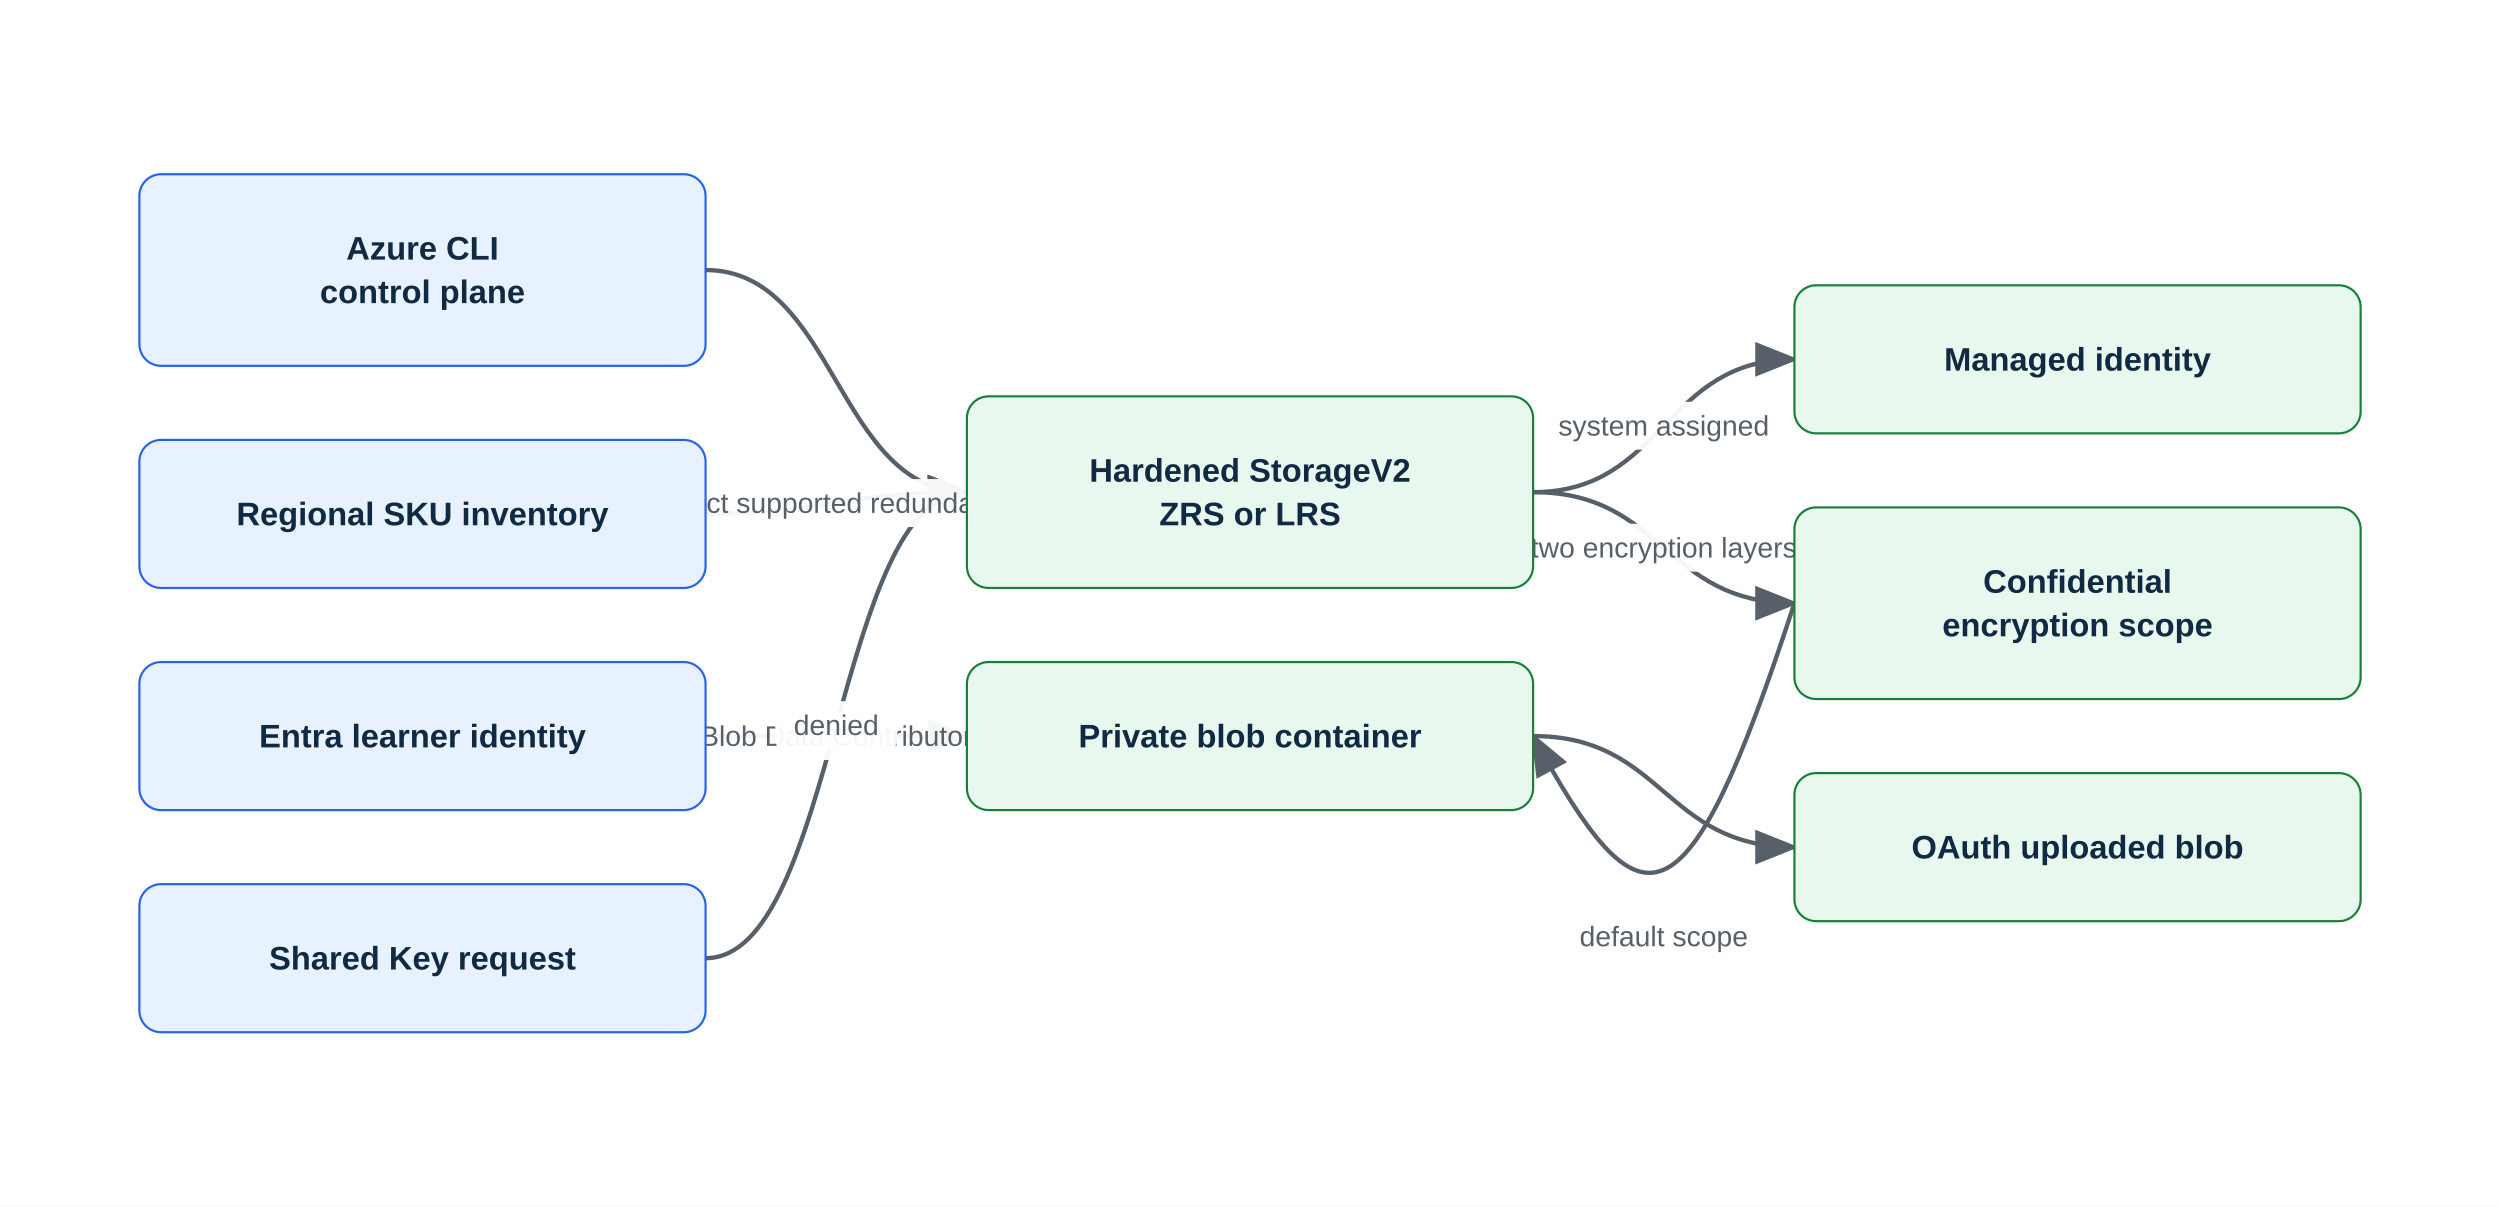
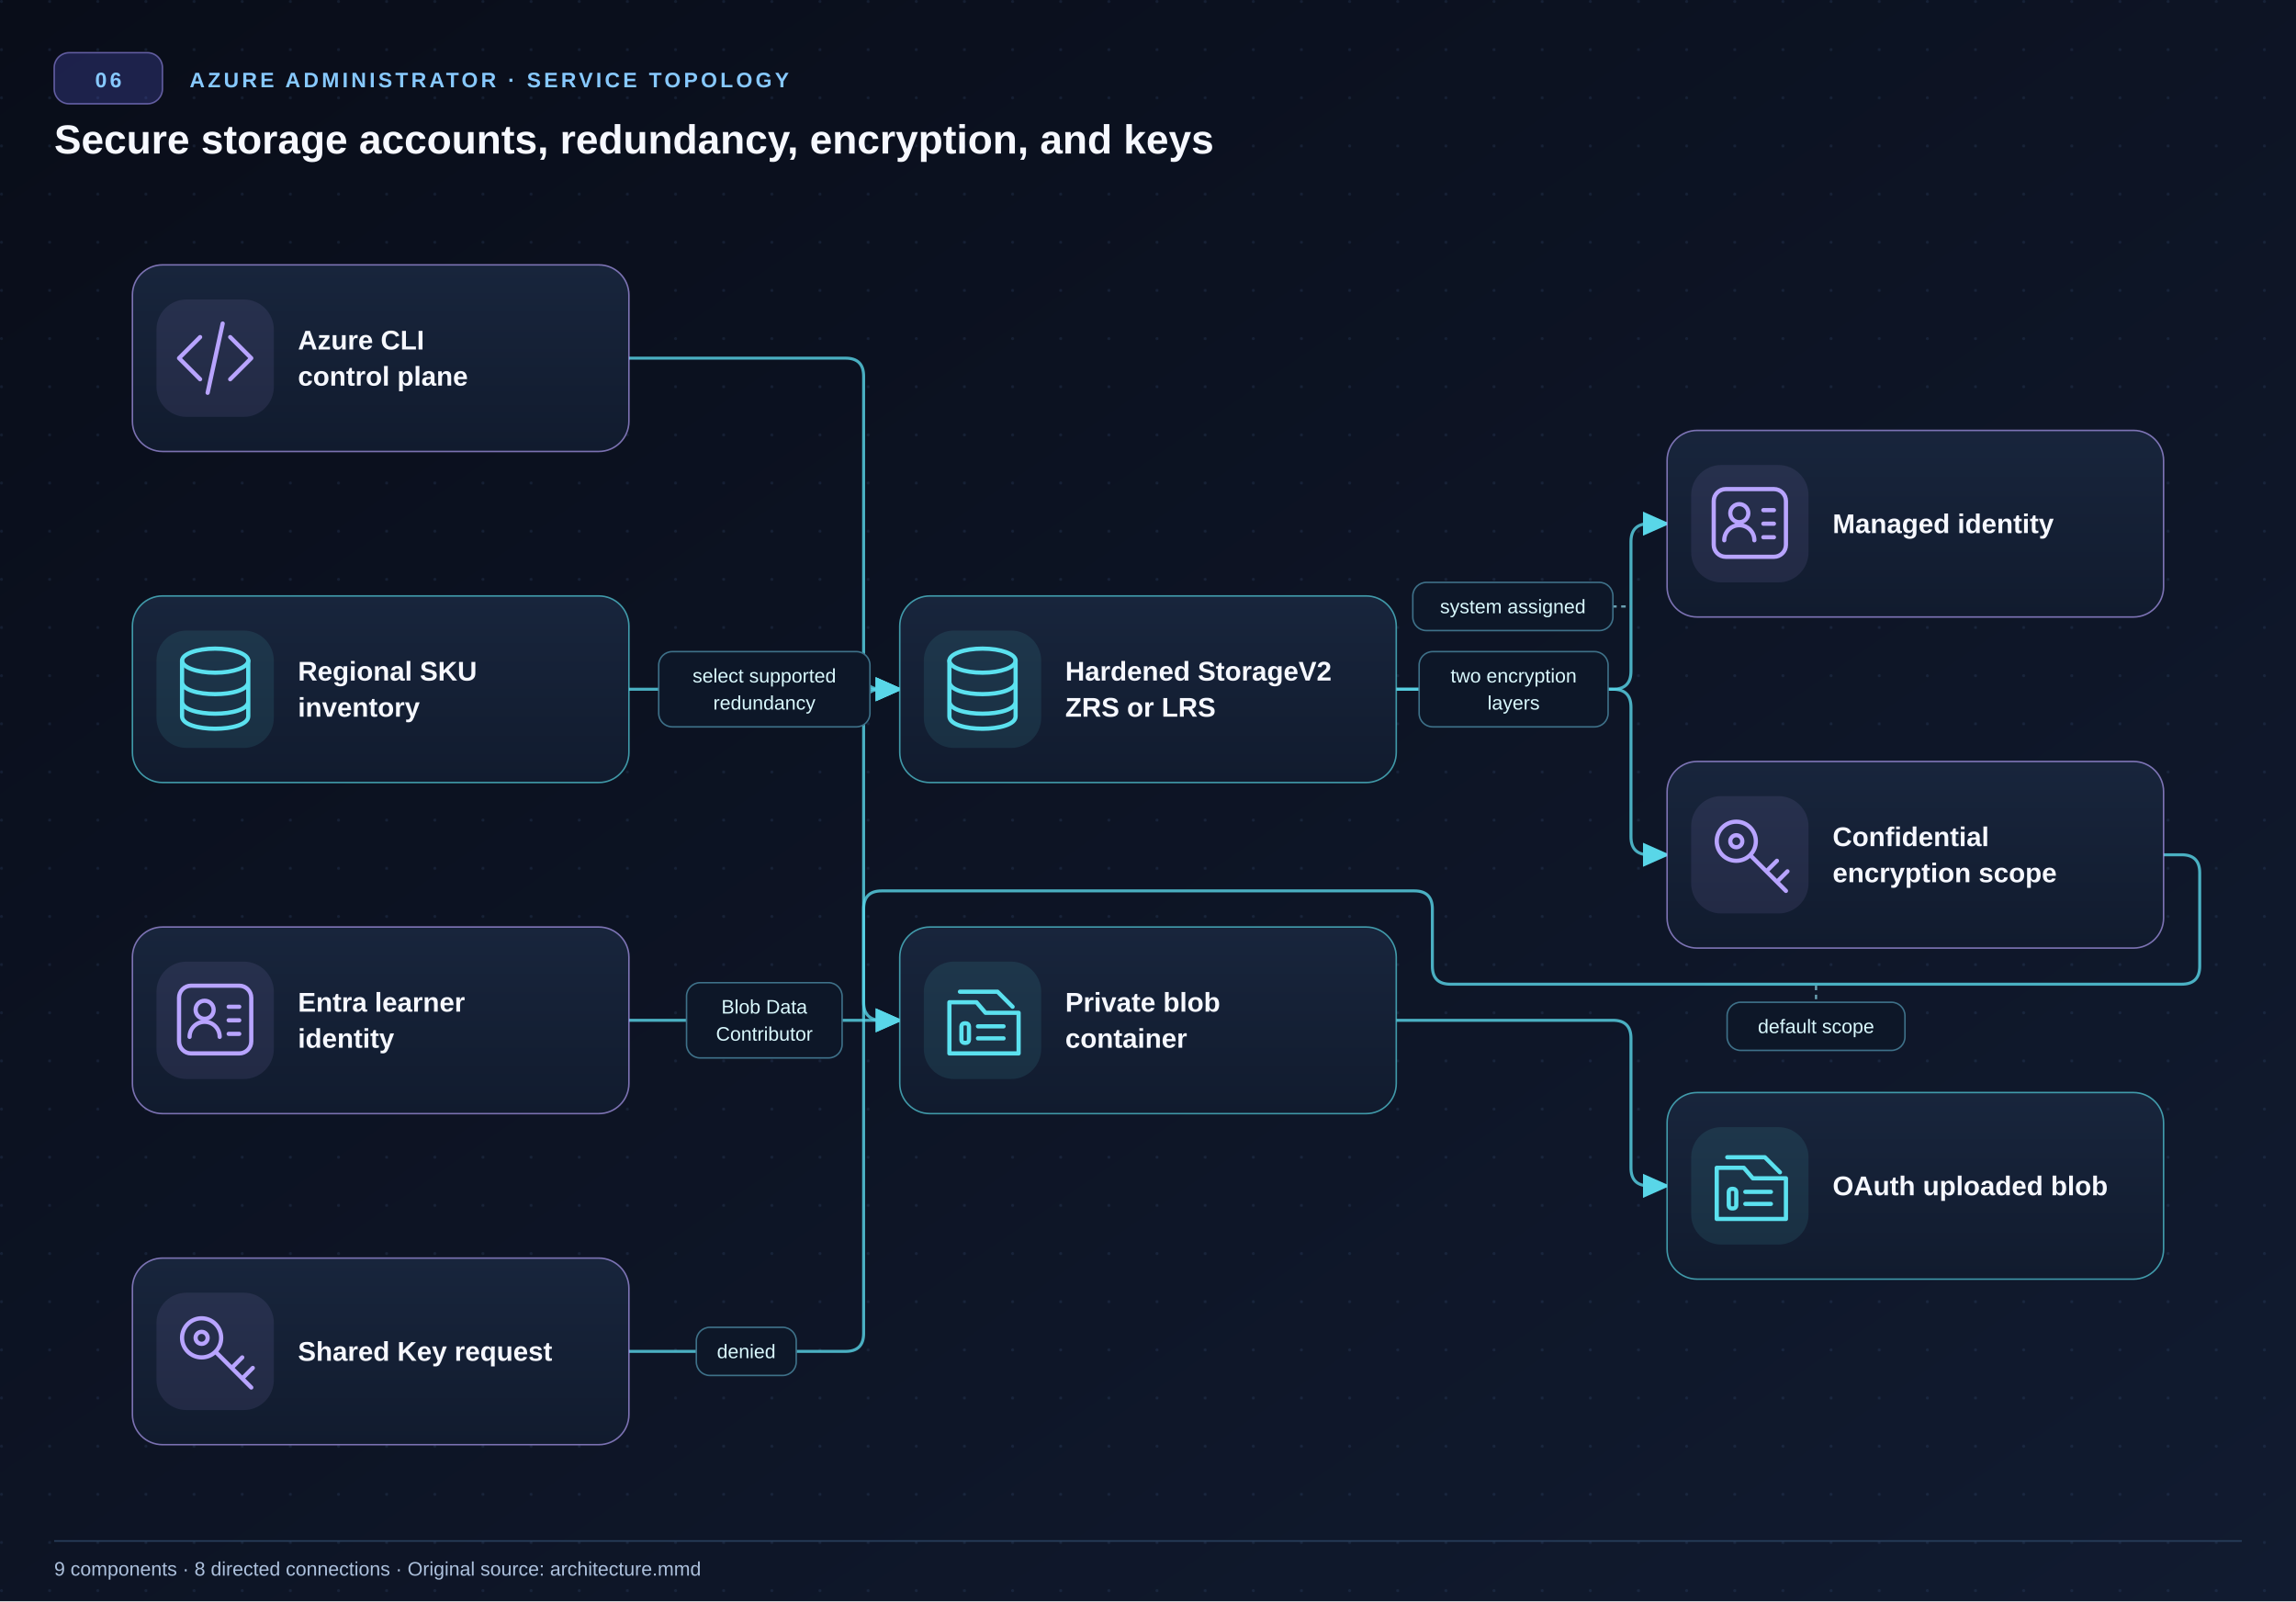
- <svg xmlns="http://www.w3.org/2000/svg" width="1148" height="554" viewBox="0 0 1148 554" role="img" aria-labelledby="lab06-title lab06-desc">
+ <svg xmlns="http://www.w3.org/2000/svg" width="1526" height="1064" viewBox="0 0 1526 1064" role="img" aria-labelledby="lab06-title lab06-desc">
  <defs>
-     <marker id="arrow" markerWidth="10" markerHeight="8" refX="9" refY="4" orient="auto" markerUnits="strokeWidth">
-       <path d="M 0 0 L 10 4 L 0 8 z" fill="#57606a" />
+     <linearGradient id="canvas-fill" x2="1" y2="1">
+       <stop stop-color="#090D19" />
+       <stop offset="1" stop-color="#111B30" />
+     </linearGradient>
+     <linearGradient id="card-fill" x2="0" y2="1">
+       <stop stop-color="#18253C" />
+       <stop offset="1" stop-color="#111B2E" />
+     </linearGradient>
+     <pattern id="grid" width="32" height="32" patternUnits="userSpaceOnUse">
+       <circle cx="1" cy="1" r="1" fill="#72A6E8" opacity=".10" />
+     </pattern>
+     <marker id="arrow" markerWidth="9" markerHeight="8" refX="8" refY="4" orient="auto" markerUnits="strokeWidth">
+       <path d="M0 0L9 4L0 8z" fill="#59D6E8" />
    </marker>
    <style>
-       .edge { fill: none; stroke: #57606a; stroke-width: 2; marker-end: url(#arrow); }
-       .edge-label-bg { fill: #ffffff; opacity: .94; }
-       .edge-label { fill: #57606a; font: 13px 'Segoe UI', Arial, sans-serif; text-anchor: middle; dominant-baseline: central; }
-       .node-label { font: 600 15px 'Segoe UI', Arial, sans-serif; text-anchor: middle; dominant-baseline: central; }
+       .edge { fill: none; stroke: #59D6E8; stroke-width: 2; stroke-opacity: .8; marker-end: url(#arrow); }
+       .node-label { fill: #F6F8FF; font: 600 18px 'Segoe UI', Arial, sans-serif; dominant-baseline: central; }
+       .edge-label { fill: #D9F8FD; font: 13px 'Segoe UI', Arial, sans-serif; text-anchor: middle; dominant-baseline: central; }
+       .heading { fill: #F6F8FF; font: 700 27px 'Segoe UI', Arial, sans-serif; }
+       .eyebrow { fill: #87C9FF; font: 600 14px 'Segoe UI', Arial, sans-serif; letter-spacing: 2px; }
+       .footer { fill: #ACC0DC; font: 13px 'Segoe UI', Arial, sans-serif; }
    </style>
  </defs>
-   <rect width="100%" height="100%" fill="#ffffff" />
+   <rect width="100%" height="100%" fill="url(#canvas-fill)" />
+   <rect width="100%" height="100%" fill="url(#grid)" />
  <g aria-hidden="true">
-     <path class="edge" d="M 324 124 C 384 124, 384 226, 444 226" />
-     <path class="edge" d="M 324 236 C 384 236, 384 226, 444 226" />
-     <path class="edge" d="M 704 226 C 764 226, 764 165, 824 165" />
-     <path class="edge" d="M 704 226 C 764 226, 764 277, 824 277" />
-     <path class="edge" d="M 324 338 C 384 338, 384 338, 444 338" />
-     <path class="edge" d="M 824 277 C 774 430, 754 430, 704 338" />
-     <path class="edge" d="M 704 338 C 764 338, 764 389, 824 389" />
-     <path class="edge" d="M 324 440 C 384 440, 384 226, 444 226" />
-     <rect class="edge-label-bg" x="282.5" y="220" width="203" height="22" rx="4" />
-     <text class="edge-label" x="384" y="231">select supported redundancy</text>
-     <rect class="edge-label-bg" x="704.5" y="184.5" width="119" height="22" rx="4" />
-     <text class="edge-label" x="764" y="195.5">system assigned</text>
-     <rect class="edge-label-bg" x="683.5" y="240.5" width="161" height="22" rx="4" />
-     <text class="edge-label" x="764" y="251.5">two encryption layers</text>
-     <rect class="edge-label-bg" x="303.5" y="327" width="161" height="22" rx="4" />
-     <text class="edge-label" x="384" y="338">Blob Data Contributor</text>
-     <rect class="edge-label-bg" x="711.5" y="419" width="105" height="22" rx="4" />
-     <text class="edge-label" x="764" y="430">default scope</text>
-     <rect class="edge-label-bg" x="356" y="322" width="56" height="22" rx="4" />
-     <text class="edge-label" x="384" y="333">denied</text>
-     <rect x="64" y="80" width="260" height="88" rx="10" fill="#e8f1ff" stroke="#2563eb" />
-     <text x="194" y="114" class="node-label" fill="#102a43">Azure CLI</text>
-     <text x="194" y="134" class="node-label" fill="#102a43">control plane</text>
-     <rect x="444" y="182" width="260" height="88" rx="10" fill="#e9f8ef" stroke="#16803a" />
-     <text x="574" y="216" class="node-label" fill="#102a43">Hardened StorageV2</text>
-     <text x="574" y="236" class="node-label" fill="#102a43">ZRS or LRS</text>
-     <rect x="64" y="202" width="260" height="68" rx="10" fill="#e8f1ff" stroke="#2563eb" />
-     <text x="194" y="236" class="node-label" fill="#102a43">Regional SKU inventory</text>
-     <rect x="824" y="131" width="260" height="68" rx="10" fill="#e9f8ef" stroke="#16803a" />
-     <text x="954" y="165" class="node-label" fill="#102a43">Managed identity</text>
-     <rect x="824" y="233" width="260" height="88" rx="10" fill="#e9f8ef" stroke="#16803a" />
-     <text x="954" y="267" class="node-label" fill="#102a43">Confidential</text>
-     <text x="954" y="287" class="node-label" fill="#102a43">encryption scope</text>
-     <rect x="64" y="304" width="260" height="68" rx="10" fill="#e8f1ff" stroke="#2563eb" />
-     <text x="194" y="338" class="node-label" fill="#102a43">Entra learner identity</text>
-     <rect x="444" y="304" width="260" height="68" rx="10" fill="#e9f8ef" stroke="#16803a" />
-     <text x="574" y="338" class="node-label" fill="#102a43">Private blob container</text>
-     <rect x="824" y="355" width="260" height="68" rx="10" fill="#e9f8ef" stroke="#16803a" />
-     <text x="954" y="389" class="node-label" fill="#102a43">OAuth uploaded blob</text>
-     <rect x="64" y="406" width="260" height="68" rx="10" fill="#e8f1ff" stroke="#2563eb" />
-     <text x="194" y="440" class="node-label" fill="#102a43">Shared Key request</text>
+     <rect x="36" y="35" width="72" height="34" rx="10" fill="#6366F1" fill-opacity=".23" stroke="#A295F9" stroke-opacity=".55" />
+     <text x="72" y="58" class="eyebrow" text-anchor="middle">06</text>
+     <text x="126" y="58" class="eyebrow">AZURE ADMINISTRATOR · SERVICE TOPOLOGY</text>
+     <text x="36" y="102" class="heading">Secure storage accounts, redundancy, encryption, and keys</text>
+     <path id="edge-0" data-source="control" data-target="account" class="edge" d="M 418 238 L 562 238 Q 574 238 574 250 L 574 446 Q 574 458 586 458 L 598 458" />
+     <path id="edge-1" data-source="redundancy" data-target="account" class="edge" d="M 418 458 L 598 458" />
+     <path id="edge-2" data-source="account" data-target="managed" class="edge" d="M 928 458 L 1072 458 Q 1084 458 1084 446 L 1084 360 Q 1084 348 1096 348 L 1108 348" />
+     <path id="edge-3" data-source="account" data-target="scope" class="edge" d="M 928 458 L 1072 458 Q 1084 458 1084 470 L 1084 556 Q 1084 568 1096 568 L 1108 568" />
+     <path id="edge-4" data-source="learner" data-target="container" class="edge" d="M 418 678 L 598 678" />
+     <path id="edge-5" data-source="scope" data-target="container" class="edge" d="M 1438 568 L 1450 568 Q 1462 568 1462 580 L 1462 642 Q 1462 654 1450 654 L 964 654 Q 952 654 952 642 L 952 604 Q 952 592 940 592 L 586 592 Q 574 592 574 604 L 574 666 Q 574 678 586 678 L 598 678" />
+     <path id="edge-6" data-source="container" data-target="blob" class="edge" d="M 928 678 L 1072 678 Q 1084 678 1084 690 L 1084 776 Q 1084 788 1096 788 L 1108 788" />
+     <path id="edge-7" data-source="shared" data-target="account" class="edge" d="M 418 898 L 562 898 Q 574 898 574 886 L 574 470 Q 574 458 586 458 L 598 458" />
+     <g id="node-control" data-service-icon="code">
+       <rect x="88" y="176" width="330" height="124" rx="20" fill="url(#card-fill)" stroke="#B8A4FF" stroke-opacity=".64" />
+       <rect x="104" y="199" width="78" height="78" rx="20" fill="#B8A4FF" fill-opacity=".10" />
+       <g transform="translate(111 206)" fill="none" stroke="#B8A4FF" stroke-width="2.8" stroke-linecap="round" stroke-linejoin="round">
+         <path d="M22 18L8 32l14 14M42 18l14 14-14 14M37 9L27 55" />
+       </g>
+       <text x="198" y="226" class="node-label">Azure CLI</text>
+       <text x="198" y="250" class="node-label">control plane</text>
+     </g>
+     <g id="node-account" data-service-icon="storage">
+       <rect x="598" y="396" width="330" height="124" rx="20" fill="url(#card-fill)" stroke="#5BE1EF" stroke-opacity=".64" />
+       <rect x="614" y="419" width="78" height="78" rx="20" fill="#5BE1EF" fill-opacity=".10" />
+       <g transform="translate(621 426)" fill="none" stroke="#5BE1EF" stroke-width="2.8" stroke-linecap="round" stroke-linejoin="round">
+         <ellipse cx="32" cy="13" rx="22" ry="8" />
+         <path d="M10 13v37c0 11 44 11 44 0V13M10 27c0 11 44 11 44 0M10 40c0 11 44 11 44 0" />
+       </g>
+       <text x="708" y="446" class="node-label">Hardened StorageV2</text>
+       <text x="708" y="470" class="node-label">ZRS or LRS</text>
+     </g>
+     <g id="node-redundancy" data-service-icon="storage">
+       <rect x="88" y="396" width="330" height="124" rx="20" fill="url(#card-fill)" stroke="#5BE1EF" stroke-opacity=".64" />
+       <rect x="104" y="419" width="78" height="78" rx="20" fill="#5BE1EF" fill-opacity=".10" />
+       <g transform="translate(111 426)" fill="none" stroke="#5BE1EF" stroke-width="2.8" stroke-linecap="round" stroke-linejoin="round">
+         <ellipse cx="32" cy="13" rx="22" ry="8" />
+         <path d="M10 13v37c0 11 44 11 44 0V13M10 27c0 11 44 11 44 0M10 40c0 11 44 11 44 0" />
+       </g>
+       <text x="198" y="446" class="node-label">Regional SKU</text>
+       <text x="198" y="470" class="node-label">inventory</text>
+     </g>
+     <g id="node-managed" data-service-icon="identity">
+       <rect x="1108" y="286" width="330" height="124" rx="20" fill="url(#card-fill)" stroke="#B8A4FF" stroke-opacity=".64" />
+       <rect x="1124" y="309" width="78" height="78" rx="20" fill="#B8A4FF" fill-opacity=".10" />
+       <g transform="translate(1131 316)" fill="none" stroke="#B8A4FF" stroke-width="2.8" stroke-linecap="round" stroke-linejoin="round">
+         <rect x="8" y="9" width="48" height="45" rx="8" />
+         <circle cx="25" cy="25" r="6" />
+         <path d="M15 43a10 10 0 0 1 20 0M41 23h7M41 32h7M41 41h7" />
+       </g>
+       <text x="1218" y="348" class="node-label">Managed identity</text>
+     </g>
+     <g id="node-scope" data-service-icon="key">
+       <rect x="1108" y="506" width="330" height="124" rx="20" fill="url(#card-fill)" stroke="#B8A4FF" stroke-opacity=".64" />
+       <rect x="1124" y="529" width="78" height="78" rx="20" fill="#B8A4FF" fill-opacity=".10" />
+       <g transform="translate(1131 536)" fill="none" stroke="#B8A4FF" stroke-width="2.8" stroke-linecap="round" stroke-linejoin="round">
+         <circle cx="23" cy="23" r="13" />
+         <circle cx="23" cy="23" r="4" />
+         <path d="M33 33l23 23M43 43l7-7M50 50l7-7" />
+       </g>
+       <text x="1218" y="556" class="node-label">Confidential</text>
+       <text x="1218" y="580" class="node-label">encryption scope</text>
+     </g>
+     <g id="node-learner" data-service-icon="identity">
+       <rect x="88" y="616" width="330" height="124" rx="20" fill="url(#card-fill)" stroke="#B8A4FF" stroke-opacity=".64" />
+       <rect x="104" y="639" width="78" height="78" rx="20" fill="#B8A4FF" fill-opacity=".10" />
+       <g transform="translate(111 646)" fill="none" stroke="#B8A4FF" stroke-width="2.8" stroke-linecap="round" stroke-linejoin="round">
+         <rect x="8" y="9" width="48" height="45" rx="8" />
+         <circle cx="25" cy="25" r="6" />
+         <path d="M15 43a10 10 0 0 1 20 0M41 23h7M41 32h7M41 41h7" />
+       </g>
+       <text x="198" y="666" class="node-label">Entra learner</text>
+       <text x="198" y="690" class="node-label">identity</text>
+     </g>
+     <g id="node-container" data-service-icon="files">
+       <rect x="598" y="616" width="330" height="124" rx="20" fill="url(#card-fill)" stroke="#5BE1EF" stroke-opacity=".64" />
+       <rect x="614" y="639" width="78" height="78" rx="20" fill="#5BE1EF" fill-opacity=".10" />
+       <g transform="translate(621 646)" fill="none" stroke="#5BE1EF" stroke-width="2.8" stroke-linecap="round" stroke-linejoin="round">
+         <path d="M10 20h18l6 7h22v27H10z" />
+         <path d="M17 13h25l10 10M29 36h17M29 44h17" />
+         <rect x="18" y="34" width="5" height="13" rx="2" />
+       </g>
+       <text x="708" y="666" class="node-label">Private blob</text>
+       <text x="708" y="690" class="node-label">container</text>
+     </g>
+     <g id="node-blob" data-service-icon="files">
+       <rect x="1108" y="726" width="330" height="124" rx="20" fill="url(#card-fill)" stroke="#5BE1EF" stroke-opacity=".64" />
+       <rect x="1124" y="749" width="78" height="78" rx="20" fill="#5BE1EF" fill-opacity=".10" />
+       <g transform="translate(1131 756)" fill="none" stroke="#5BE1EF" stroke-width="2.8" stroke-linecap="round" stroke-linejoin="round">
+         <path d="M10 20h18l6 7h22v27H10z" />
+         <path d="M17 13h25l10 10M29 36h17M29 44h17" />
+         <rect x="18" y="34" width="5" height="13" rx="2" />
+       </g>
+       <text x="1218" y="788" class="node-label">OAuth uploaded blob</text>
+     </g>
+     <g id="node-shared" data-service-icon="key">
+       <rect x="88" y="836" width="330" height="124" rx="20" fill="url(#card-fill)" stroke="#B8A4FF" stroke-opacity=".64" />
+       <rect x="104" y="859" width="78" height="78" rx="20" fill="#B8A4FF" fill-opacity=".10" />
+       <g transform="translate(111 866)" fill="none" stroke="#B8A4FF" stroke-width="2.8" stroke-linecap="round" stroke-linejoin="round">
+         <circle cx="23" cy="23" r="13" />
+         <circle cx="23" cy="23" r="4" />
+         <path d="M33 33l23 23M43 43l7-7M50 50l7-7" />
+       </g>
+       <text x="198" y="898" class="node-label">Shared Key request</text>
+     </g>
+     <g class="edge-caption" id="edge-caption-0">
+       <rect x="437.8" y="433" width="140.4" height="50" rx="9" fill="#0D1728" stroke="#3E7189" />
+       <text class="edge-label" x="508" y="449">select supported</text>
+       <text class="edge-label" x="508" y="467">redundancy</text>
+     </g>
+     <g class="edge-caption" id="edge-caption-1">
+       <rect x="943.2" y="433" width="125.6" height="50" rx="9" fill="#0D1728" stroke="#3E7189" />
+       <text class="edge-label" x="1006" y="449">two encryption</text>
+       <text class="edge-label" x="1006" y="467">layers</text>
+     </g>
+     <g class="edge-caption" id="edge-caption-2">
+       <rect x="456.3" y="653" width="103.4" height="50" rx="9" fill="#0D1728" stroke="#3E7189" />
+       <text class="edge-label" x="508" y="669">Blob Data</text>
+       <text class="edge-label" x="508" y="687">Contributor</text>
+     </g>
+     <g class="edge-caption" id="edge-caption-3">
+       <path d="M1005.5 403L1084 403" stroke="#6AA0B2" stroke-width="1.5" stroke-dasharray="3 3" fill="none" />
+       <rect x="939" y="387" width="133" height="32" rx="9" fill="#0D1728" stroke="#3E7189" />
+       <text class="edge-label" x="1005.5" y="403">system assigned</text>
+     </g>
+     <g class="edge-caption" id="edge-caption-4">
+       <path d="M1207 682L1207 654" stroke="#6AA0B2" stroke-width="1.5" stroke-dasharray="3 3" fill="none" />
+       <rect x="1147.9" y="666" width="118.2" height="32" rx="9" fill="#0D1728" stroke="#3E7189" />
+       <text class="edge-label" x="1207" y="682">default scope</text>
+     </g>
+     <g class="edge-caption" id="edge-caption-5">
+       <rect x="462.8" y="882" width="66.4" height="32" rx="9" fill="#0D1728" stroke="#3E7189" />
+       <text class="edge-label" x="496" y="898">denied</text>
+     </g>
+     <path d="M36 1024H1490" stroke="#29405D" />
+     <text x="36" y="1047" class="footer">9 components · 8 directed connections · Original source: architecture.mmd</text>
  </g>
</svg>
